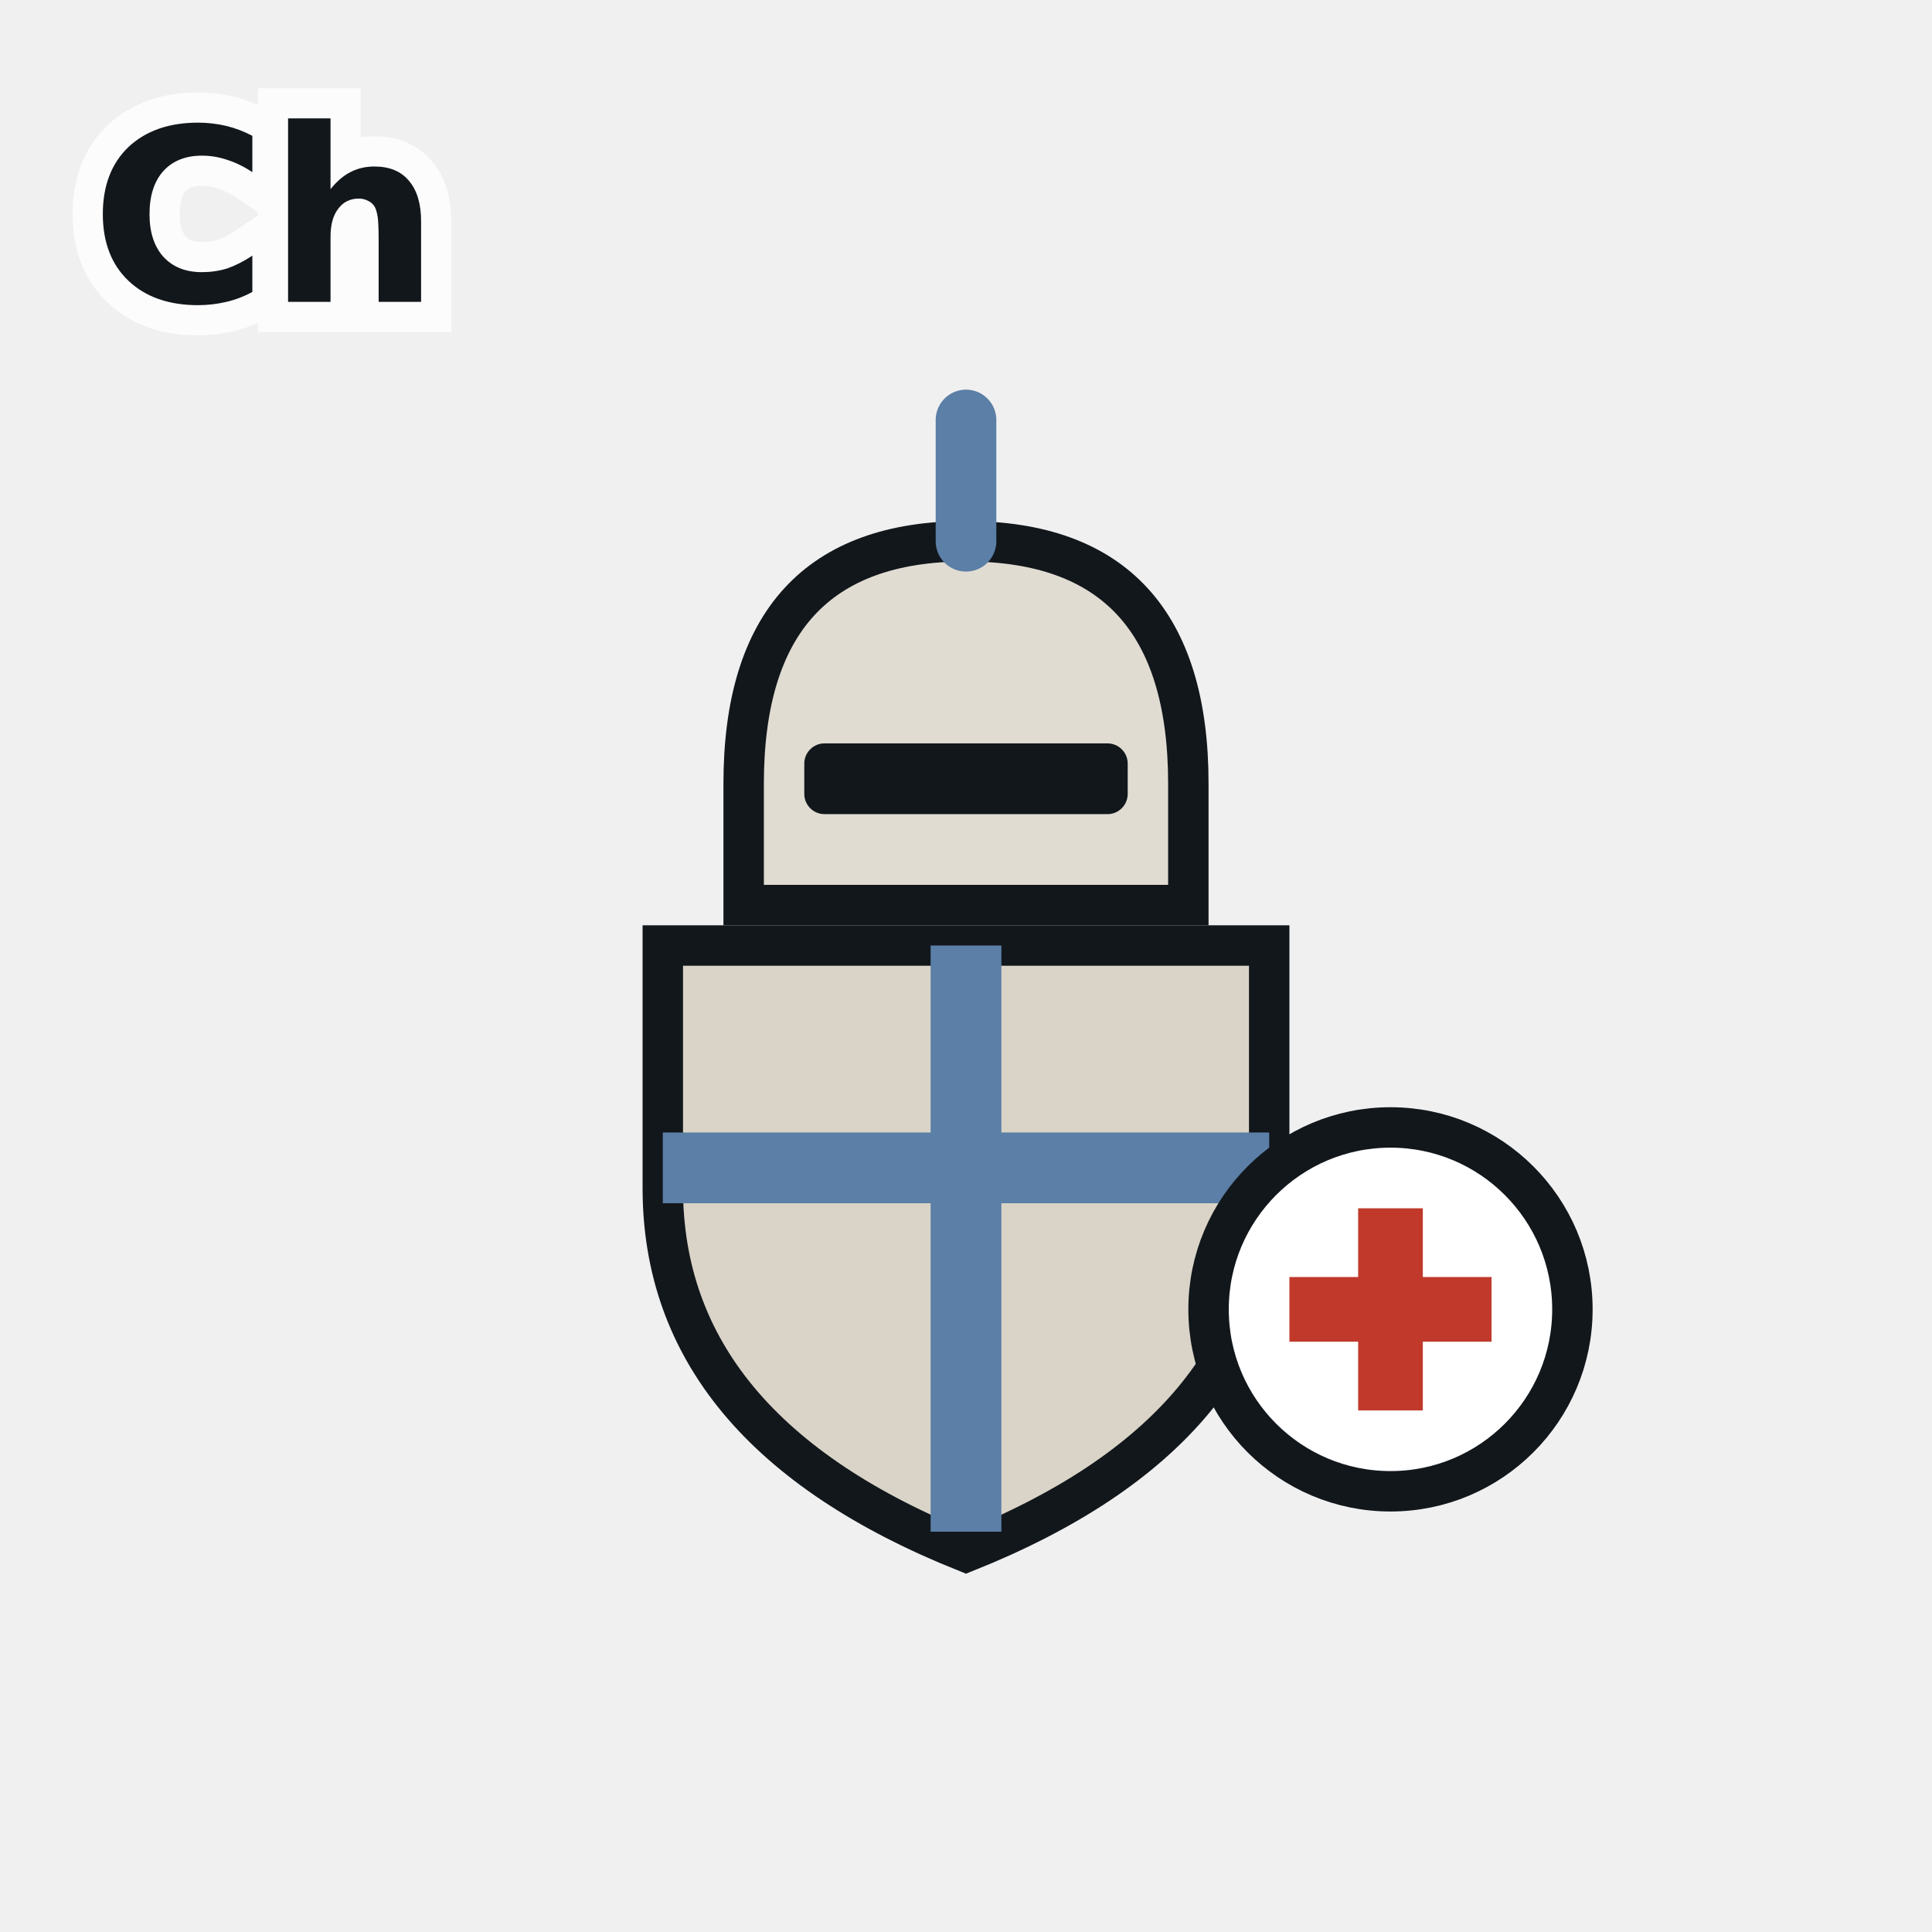
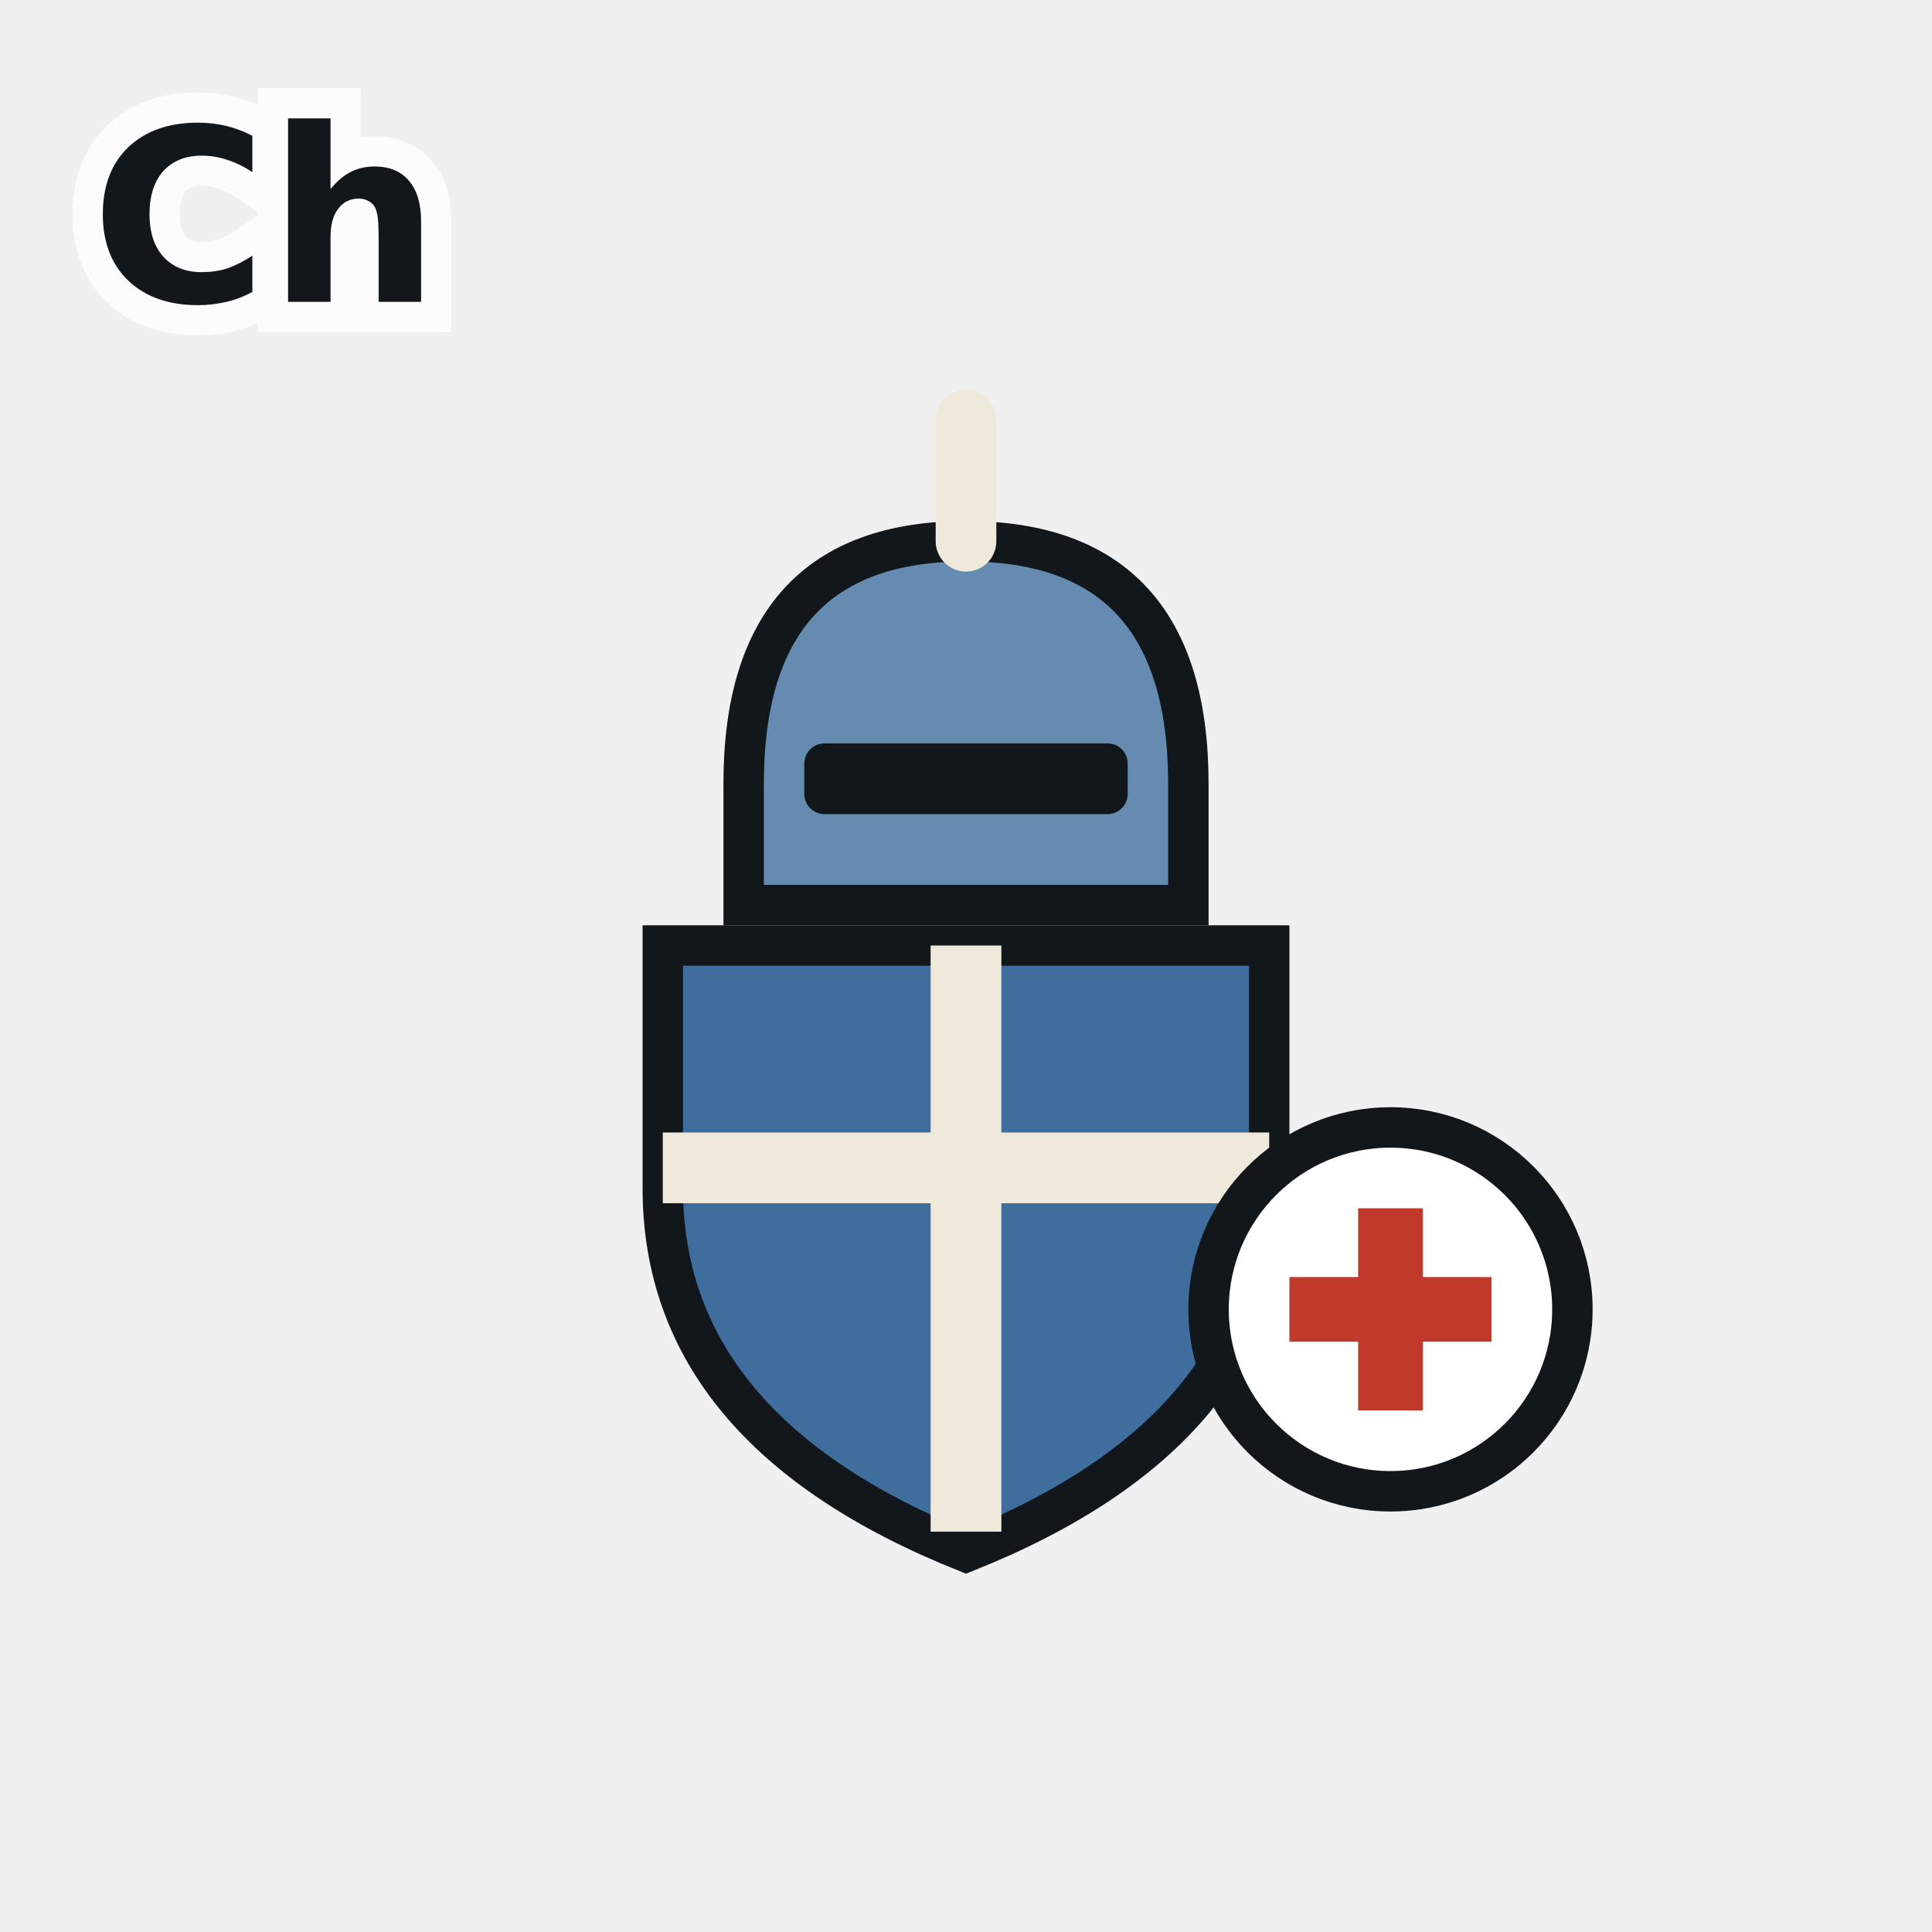
<svg xmlns="http://www.w3.org/2000/svg" width="64" height="64" viewBox="0 0 64 64">
  <g transform="translate(32,34) rotate(0) scale(0.930,0.930)">
    <g transform="scale(.72)">
      <g>
-         <path d="M-15 -4 L15 -4 L15 8 Q15 20 0 26 Q-15 20 -15 8Z" fill="#d9d4c7" stroke="#12171c" stroke-width="2" />
-         <path d="M0 -4 L0 25 M-15 7 L15 7" stroke="#5b7fa6" stroke-width="3.5" />
-         <path d="M-11 -6 L-11 -12 Q-11 -24 0 -24 Q11 -24 11 -12 L11 -6Z" fill="#e0dcd2" stroke="#12171c" stroke-width="2" />
+         <path d="M-15 -4 L15 -4 L15 8 Q15 20 0 26 Q-15 20 -15 8Z" fill="#3f6e9e" stroke="#12171c" stroke-width="2" />
+         <path d="M0 -4 L0 25 M-15 7 L15 7" stroke="#efe9dc" stroke-width="3.5" />
+         <path d="M-11 -6 L-11 -12 Q-11 -24 0 -24 Q11 -24 11 -12 L11 -6Z" fill="#658bb1" stroke="#12171c" stroke-width="2" />
        <rect x="-8" y="-14" width="16" height="3.5" rx="1" fill="#12171c" />
-         <path d="M0 -24 L0 -30" stroke="#5b7fa6" stroke-width="3" stroke-linecap="round" />
+         <path d="M0 -24 L0 -30" stroke="#efe9dc" stroke-width="3" stroke-linecap="round" />
        <circle cx="21" cy="14" r="9" fill="#fff" stroke="#12171c" stroke-width="2" />
        <path d="M21 9 V19 M16 14 H26" stroke="#c0392b" stroke-width="3.2" />
      </g>
    </g>
  </g>
  <text x="3" y="10" font-family="Verdana,DejaVu Sans,sans-serif" font-size="8" font-weight="700" fill="#12171c" stroke="#fff" stroke-width="2" stroke-opacity=".8" paint-order="stroke">Ch</text>
</svg>
